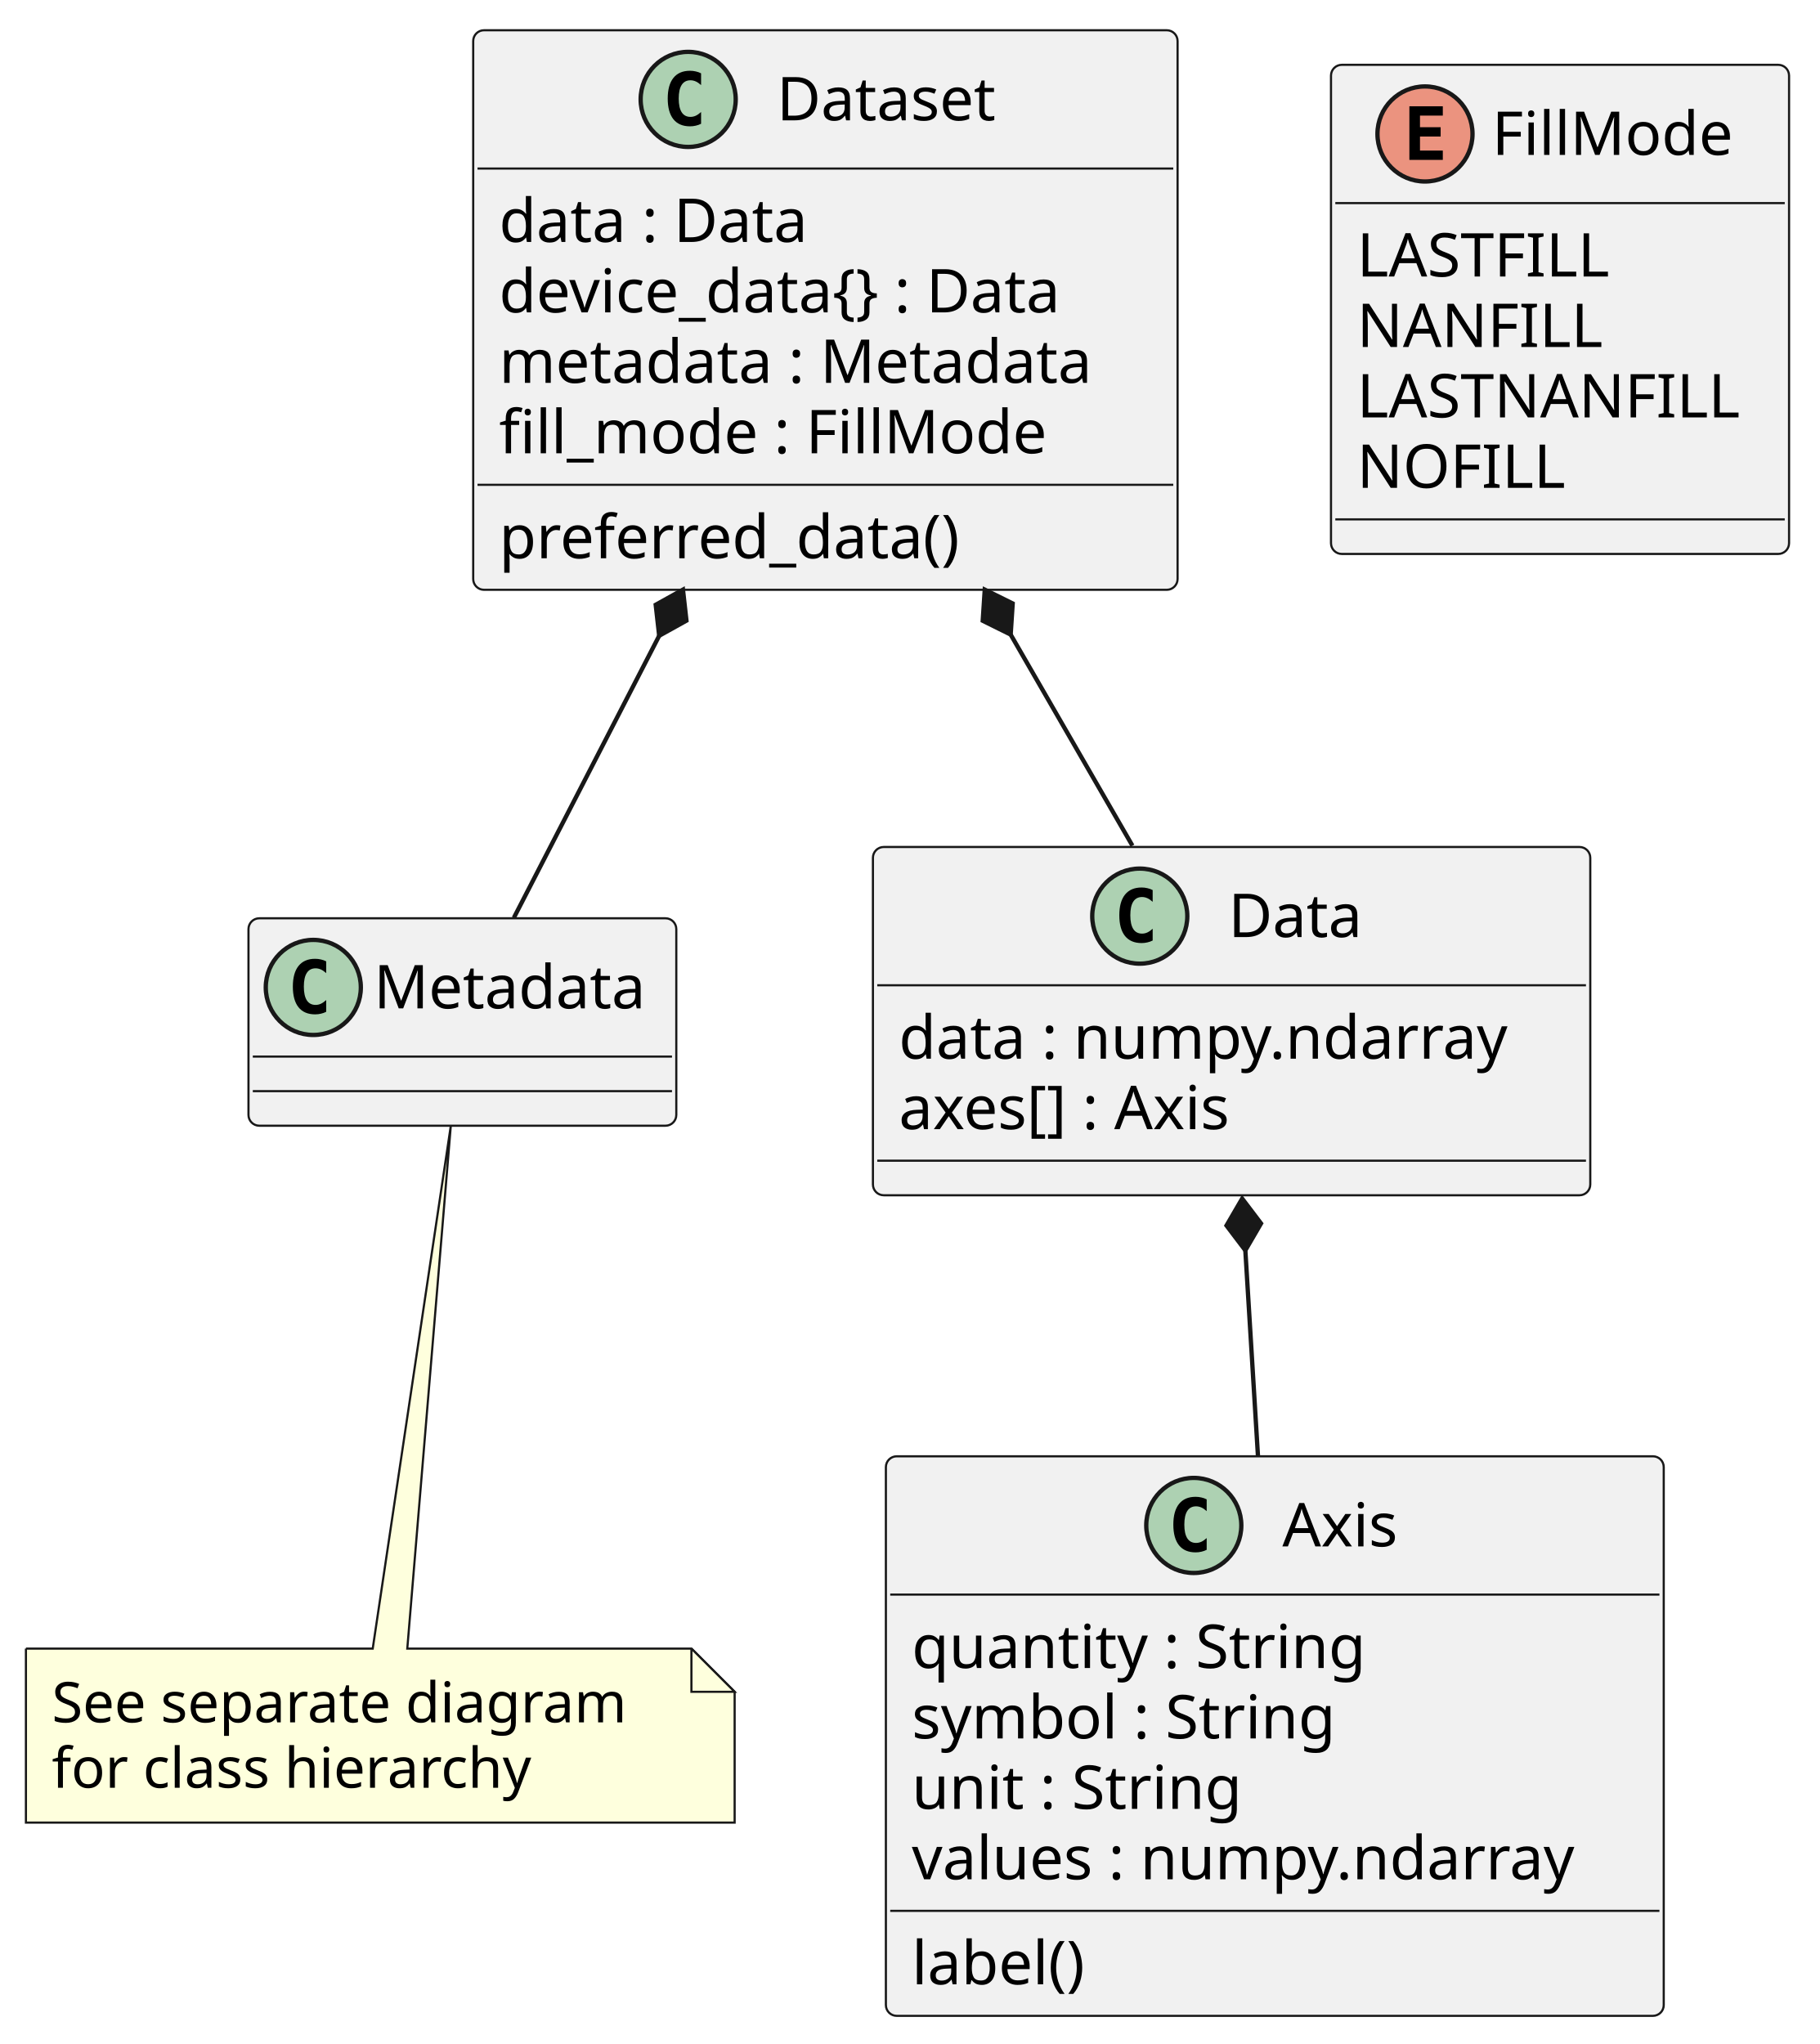
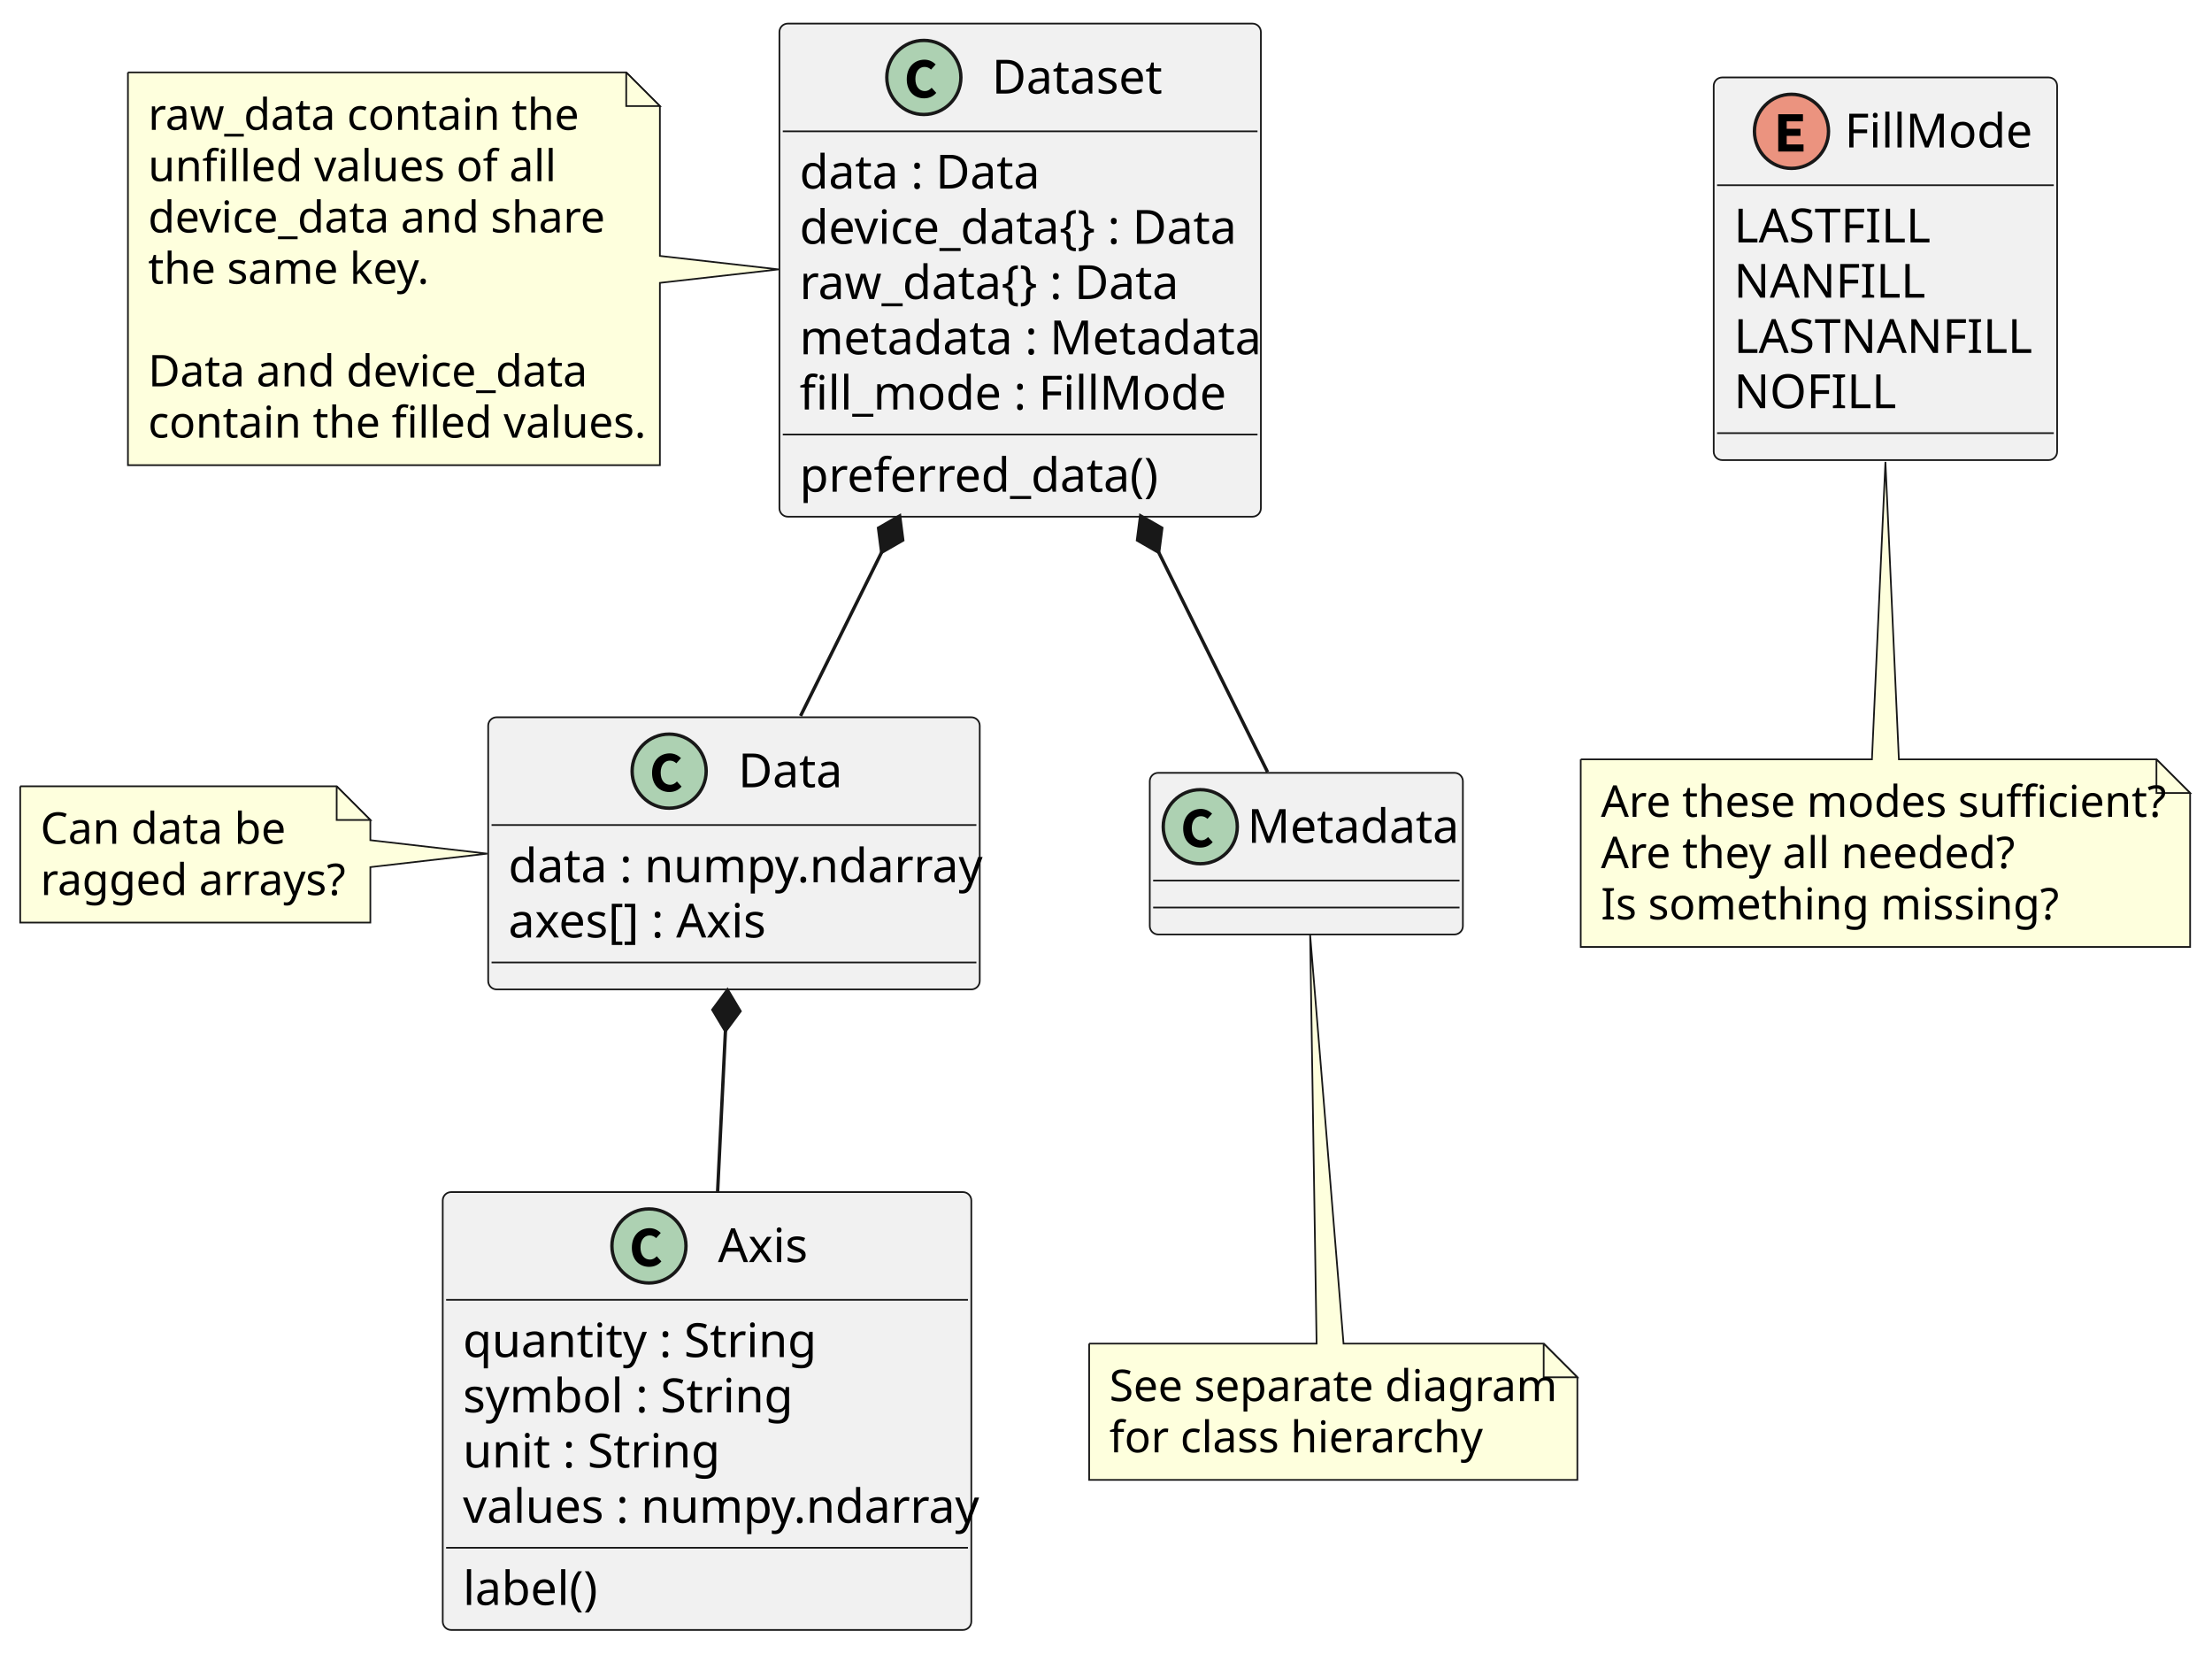
- <svg xmlns="http://www.w3.org/2000/svg" contentStyleType="text/css" height="473px" preserveAspectRatio="none" style="width:421px;height:473px;background:#FFFFFF;" version="1.1" viewBox="0 0 421 473" width="421px" zoomAndPan="magnify">
+ <svg xmlns="http://www.w3.org/2000/svg" contentStyleType="text/css" height="491px" preserveAspectRatio="none" style="width:657px;height:491px;background:#FFFFFF;" version="1.1" viewBox="0 0 657 491" width="657px" zoomAndPan="magnify">
  <defs />
  <g>
    <g id="elem_Dataset">
-       <rect codeLine="3" fill="#F1F1F1" height="129.484" id="Dataset" rx="2.5" ry="2.5" style="stroke:#181818;stroke-width:0.5;" width="163" x="109.5" y="7" />
-       <ellipse cx="159.25" cy="23" fill="#ADD1B2" rx="11" ry="11" style="stroke:#181818;stroke-width:1.0;" />
-       <path d="M162.234,28.641 Q161.656,28.938 161.016,29.078 Q160.375,29.234 159.672,29.234 Q157.156,29.234 155.828,27.594 Q154.516,25.938 154.516,22.812 Q154.516,19.672 155.828,18.031 Q157.156,16.375 159.672,16.375 Q160.375,16.375 161.016,16.531 Q161.672,16.672 162.234,16.969 L162.234,19.688 Q161.594,19.109 161,18.844 Q160.406,18.578 159.781,18.578 Q158.438,18.578 157.75,19.641 Q157.062,20.703 157.062,22.812 Q157.062,24.906 157.75,25.984 Q158.438,27.047 159.781,27.047 Q160.406,27.047 161,26.781 Q161.594,26.5 162.234,25.922 L162.234,28.641 Z " fill="#000000" />
-       <text fill="#000000" font-family="sans-serif" font-size="14" lengthAdjust="spacing" textLength="55" x="179.75" y="27.847">Dataset</text>
-       <line style="stroke:#181818;stroke-width:0.5;" x1="110.5" x2="271.5" y1="39" y2="39" />
-       <text fill="#000000" font-family="sans-serif" font-size="14" lengthAdjust="spacing" textLength="79" x="115.5" y="55.995">data : Data</text>
-       <text fill="#000000" font-family="sans-serif" font-size="14" lengthAdjust="spacing" textLength="151" x="115.5" y="72.292">device_data{} : Data</text>
-       <text fill="#000000" font-family="sans-serif" font-size="14" lengthAdjust="spacing" textLength="149" x="115.5" y="88.589">metadata : Metadata</text>
-       <text fill="#000000" font-family="sans-serif" font-size="14" lengthAdjust="spacing" textLength="137" x="115.5" y="104.886">fill_mode : FillMode</text>
-       <line style="stroke:#181818;stroke-width:0.5;" x1="110.5" x2="271.5" y1="112.188" y2="112.188" />
-       <text fill="#000000" font-family="sans-serif" font-size="14" lengthAdjust="spacing" textLength="117" x="115.5" y="129.183">preferred_data()</text>
+       <rect codeLine="2" fill="#F1F1F1" height="146.438" id="Dataset" rx="2.5" ry="2.5" style="stroke:#181818;stroke-width:0.5;" width="143" x="231.5" y="7" />
+       <ellipse cx="274.4" cy="23" fill="#ADD1B2" rx="11" ry="11" style="stroke:#181818;stroke-width:1.0;" />
+       <path d="M274.447,29.203 C275.947,29.203 277.181,28.641 278.087,27.578 L276.712,26.062 C276.166,26.656 275.509,27.047 274.712,27.047 C273.041,27.047 271.884,25.719 271.884,23.438 C271.884,21.219 273.041,19.875 274.603,19.875 C275.416,19.875 276.009,20.188 276.541,20.672 L277.916,19.125 C277.166,18.391 276.009,17.719 274.603,17.719 C271.65,17.719 269.322,19.859 269.322,23.531 C269.322,27.25 271.697,29.203 274.447,29.203 Z " fill="#000000" />
+       <text fill="#000000" font-family="sans-serif" font-size="14" lengthAdjust="spacing" textLength="49" x="294.6" y="27.785">Dataset</text>
+       <line style="stroke:#181818;stroke-width:0.5;" x1="232.5" x2="373.5" y1="39" y2="39" />
+       <text fill="#000000" font-family="sans-serif" font-size="14" lengthAdjust="spacing" textLength="68" x="237.5" y="55.988">data : Data</text>
+       <text fill="#000000" font-family="sans-serif" font-size="14" lengthAdjust="spacing" textLength="123" x="237.5" y="72.394">device_data{} : Data</text>
+       <text fill="#000000" font-family="sans-serif" font-size="14" lengthAdjust="spacing" textLength="108" x="237.5" y="88.801">raw_data{} : Data</text>
+       <text fill="#000000" font-family="sans-serif" font-size="14" lengthAdjust="spacing" textLength="131" x="237.5" y="105.207">metadata : Metadata</text>
+       <text fill="#000000" font-family="sans-serif" font-size="14" lengthAdjust="spacing" textLength="116" x="237.5" y="121.613">fill_mode : FillMode</text>
+       <line style="stroke:#181818;stroke-width:0.5;" x1="232.5" x2="373.5" y1="129.031" y2="129.031" />
+       <text fill="#000000" font-family="sans-serif" font-size="14" lengthAdjust="spacing" textLength="102" x="237.5" y="146.019">preferred_data()</text>
+     </g>
+     <g id="elem_GMN3">
+       <path d="M38,21.5 L38,138.141 A0,0 0 0 0 38,138.141 L196,138.141 A0,0 0 0 0 196,138.141 L196,84 L231.24,80 L196,76 L196,31.5 L186,21.5 L38,21.5 A0,0 0 0 0 38,21.5 " fill="#FEFFDD" style="stroke:#181818;stroke-width:0.5;" />
+       <path d="M186,21.5 L186,31.5 L196,31.5 L186,21.5 " fill="#FEFFDD" style="stroke:#181818;stroke-width:0.5;" />
+       <text fill="#000000" font-family="sans-serif" font-size="13" lengthAdjust="spacing" textLength="118" x="44" y="38.56">raw_data contain the</text>
+       <text fill="#000000" font-family="sans-serif" font-size="13" lengthAdjust="spacing" textLength="113" x="44" y="53.795">unfilled values of all</text>
+       <text fill="#000000" font-family="sans-serif" font-size="13" lengthAdjust="spacing" textLength="127" x="44" y="69.029">device_data and share</text>
+       <text fill="#000000" font-family="sans-serif" font-size="13" lengthAdjust="spacing" textLength="79" x="44" y="84.264">the same key.</text>
+       <text fill="#000000" font-family="sans-serif" font-size="13" lengthAdjust="spacing" textLength="3" x="44" y="99.498"> </text>
+       <text fill="#000000" font-family="sans-serif" font-size="13" lengthAdjust="spacing" textLength="122" x="44" y="114.732">Data and device_data</text>
+       <text fill="#000000" font-family="sans-serif" font-size="13" lengthAdjust="spacing" textLength="137" x="44" y="129.967">contain the filled values.</text>
    </g>
    <g id="elem_FillMode">
-       <rect codeLine="12" fill="#F1F1F1" height="113.188" id="FillMode" rx="2.5" ry="2.5" style="stroke:#181818;stroke-width:0.5;" width="106" x="308" y="15" />
-       <ellipse cx="329.75" cy="31" fill="#EB937F" rx="11" ry="11" style="stroke:#181818;stroke-width:1.0;" />
-       <path d="M333.875,37 L326.141,37 L326.141,24.594 L333.875,24.594 L333.875,26.75 L328.594,26.75 L328.594,29.438 L333.375,29.438 L333.375,31.594 L328.594,31.594 L328.594,34.844 L333.875,34.844 L333.875,37 Z " fill="#000000" />
-       <text fill="#000000" font-family="sans-serif" font-size="14" lengthAdjust="spacing" textLength="59" x="345.25" y="35.847">FillMode</text>
-       <line style="stroke:#181818;stroke-width:0.5;" x1="309" x2="413" y1="47" y2="47" />
-       <text fill="#000000" font-family="sans-serif" font-size="14" lengthAdjust="spacing" textLength="64" x="314" y="63.995">LASTFILL</text>
-       <text fill="#000000" font-family="sans-serif" font-size="14" lengthAdjust="spacing" textLength="58" x="314" y="80.292">NANFILL</text>
-       <text fill="#000000" font-family="sans-serif" font-size="14" lengthAdjust="spacing" textLength="94" x="314" y="96.589">LASTNANFILL</text>
-       <text fill="#000000" font-family="sans-serif" font-size="14" lengthAdjust="spacing" textLength="49" x="314" y="112.886">NOFILL</text>
-       <line style="stroke:#181818;stroke-width:0.5;" x1="309" x2="413" y1="120.188" y2="120.188" />
+       <rect codeLine="13" fill="#F1F1F1" height="113.625" id="FillMode" rx="2.5" ry="2.5" style="stroke:#181818;stroke-width:0.5;" width="102" x="509" y="23" />
+       <ellipse cx="532.1" cy="39" fill="#EB937F" rx="11" ry="11" style="stroke:#181818;stroke-width:1.0;" />
+       <path d="M528.163,45 L535.678,45 L535.678,42.891 L530.678,42.891 L530.678,40.344 L534.772,40.344 L534.772,38.25 L530.678,38.25 L530.678,36.031 L535.506,36.031 L535.506,33.922 L528.163,33.922 L528.163,45 Z " fill="#000000" />
+       <text fill="#000000" font-family="sans-serif" font-size="14" lengthAdjust="spacing" textLength="52" x="547.9" y="43.785">FillMode</text>
+       <line style="stroke:#181818;stroke-width:0.5;" x1="510" x2="610" y1="55" y2="55" />
+       <text fill="#000000" font-family="sans-serif" font-size="14" lengthAdjust="spacing" textLength="61" x="515" y="71.988">LASTFILL</text>
+       <text fill="#000000" font-family="sans-serif" font-size="14" lengthAdjust="spacing" textLength="57" x="515" y="88.394">NANFILL</text>
+       <text fill="#000000" font-family="sans-serif" font-size="14" lengthAdjust="spacing" textLength="90" x="515" y="104.801">LASTNANFILL</text>
+       <text fill="#000000" font-family="sans-serif" font-size="14" lengthAdjust="spacing" textLength="48" x="515" y="121.207">NOFILL</text>
+       <line style="stroke:#181818;stroke-width:0.5;" x1="510" x2="610" y1="128.625" y2="128.625" />
+     </g>
+     <g id="elem_GMN7">
+       <path d="M469.5,225.5 L469.5,281.203 A0,0 0 0 0 469.5,281.203 L650.5,281.203 A0,0 0 0 0 650.5,281.203 L650.5,235.5 L640.5,225.5 L564,225.5 L560,137.16 L556,225.5 L469.5,225.5 A0,0 0 0 0 469.5,225.5 " fill="#FEFFDD" style="stroke:#181818;stroke-width:0.5;" />
+       <path d="M640.5,225.5 L640.5,235.5 L650.5,235.5 L640.5,225.5 " fill="#FEFFDD" style="stroke:#181818;stroke-width:0.5;" />
+       <text fill="#000000" font-family="sans-serif" font-size="13" lengthAdjust="spacing" textLength="160" x="475.5" y="242.56">Are these modes sufficient?</text>
+       <text fill="#000000" font-family="sans-serif" font-size="13" lengthAdjust="spacing" textLength="113" x="475.5" y="257.795">Are they all needed?</text>
+       <text fill="#000000" font-family="sans-serif" font-size="13" lengthAdjust="spacing" textLength="128" x="475.5" y="273.029">Is something missing?</text>
    </g>
    <g id="elem_Metadata">
-       <rect codeLine="19" fill="#F1F1F1" height="48" id="Metadata" rx="2.5" ry="2.5" style="stroke:#181818;stroke-width:0.5;" width="99" x="57.5" y="212.5" />
-       <ellipse cx="72.5" cy="228.5" fill="#ADD1B2" rx="11" ry="11" style="stroke:#181818;stroke-width:1.0;" />
-       <path d="M75.484,234.141 Q74.906,234.438 74.266,234.578 Q73.625,234.734 72.922,234.734 Q70.406,234.734 69.078,233.094 Q67.766,231.438 67.766,228.312 Q67.766,225.172 69.078,223.531 Q70.406,221.875 72.922,221.875 Q73.625,221.875 74.266,222.031 Q74.922,222.172 75.484,222.469 L75.484,225.188 Q74.844,224.609 74.25,224.344 Q73.656,224.078 73.031,224.078 Q71.688,224.078 71,225.141 Q70.312,226.203 70.312,228.312 Q70.312,230.406 71,231.484 Q71.688,232.547 73.031,232.547 Q73.656,232.547 74.25,232.281 Q74.844,232 75.484,231.422 L75.484,234.141 Z " fill="#000000" />
-       <text fill="#000000" font-family="sans-serif" font-size="14" lengthAdjust="spacing" textLength="67" x="86.5" y="233.347">Metadata</text>
-       <line style="stroke:#181818;stroke-width:0.5;" x1="58.5" x2="155.5" y1="244.5" y2="244.5" />
-       <line style="stroke:#181818;stroke-width:0.5;" x1="58.5" x2="155.5" y1="252.5" y2="252.5" />
+       <rect codeLine="21" fill="#F1F1F1" height="48" id="Metadata" rx="2.5" ry="2.5" style="stroke:#181818;stroke-width:0.5;" width="93" x="341.5" y="229.5" />
+       <ellipse cx="356.5" cy="245.5" fill="#ADD1B2" rx="11" ry="11" style="stroke:#181818;stroke-width:1.0;" />
+       <path d="M356.547,251.703 C358.047,251.703 359.281,251.141 360.188,250.078 L358.812,248.562 C358.266,249.156 357.609,249.547 356.812,249.547 C355.141,249.547 353.984,248.219 353.984,245.938 C353.984,243.719 355.141,242.375 356.703,242.375 C357.516,242.375 358.109,242.688 358.641,243.172 L360.016,241.625 C359.266,240.891 358.109,240.219 356.703,240.219 C353.75,240.219 351.422,242.359 351.422,246.031 C351.422,249.75 353.797,251.703 356.547,251.703 Z " fill="#000000" />
+       <text fill="#000000" font-family="sans-serif" font-size="14" lengthAdjust="spacing" textLength="61" x="370.5" y="250.285">Metadata</text>
+       <line style="stroke:#181818;stroke-width:0.5;" x1="342.5" x2="433.5" y1="261.5" y2="261.5" />
+       <line style="stroke:#181818;stroke-width:0.5;" x1="342.5" x2="433.5" y1="269.5" y2="269.5" />
    </g>
-     <g id="elem_GMN5">
-       <path d="M6,381.5 L6,421.766 A0,0 0 0 0 6,421.766 L170,421.766 A0,0 0 0 0 170,421.766 L170,391.5 L160,381.5 L94.25,381.5 L104.32,260.51 L86.25,381.5 L6,381.5 A0,0 0 0 0 6,381.5 " fill="#FEFFDD" style="stroke:#181818;stroke-width:0.5;" />
-       <path d="M160,381.5 L160,391.5 L170,391.5 L160,381.5 " fill="#FEFFDD" style="stroke:#181818;stroke-width:0.5;" />
-       <text fill="#000000" font-family="sans-serif" font-size="13" lengthAdjust="spacing" textLength="143" x="12" y="398.567">See separate diagram</text>
-       <text fill="#000000" font-family="sans-serif" font-size="13" lengthAdjust="spacing" textLength="120" x="12" y="413.7">for class hierarchy</text>
+     <g id="elem_GMN11">
+       <path d="M323.5,399 L323.5,439.469 A0,0 0 0 0 323.5,439.469 L468.5,439.469 A0,0 0 0 0 468.5,439.469 L468.5,409 L458.5,399 L399.05,399 L389.13,277.58 L391.05,399 L323.5,399 A0,0 0 0 0 323.5,399 " fill="#FEFFDD" style="stroke:#181818;stroke-width:0.5;" />
+       <path d="M458.5,399 L458.5,409 L468.5,409 L458.5,399 " fill="#FEFFDD" style="stroke:#181818;stroke-width:0.5;" />
+       <text fill="#000000" font-family="sans-serif" font-size="13" lengthAdjust="spacing" textLength="124" x="329.5" y="416.06">See separate diagram</text>
+       <text fill="#000000" font-family="sans-serif" font-size="13" lengthAdjust="spacing" textLength="105" x="329.5" y="431.295">for class hierarchy</text>
    </g>
    <g id="elem_Data">
-       <rect codeLine="23" fill="#F1F1F1" height="80.594" id="Data" rx="2.5" ry="2.5" style="stroke:#181818;stroke-width:0.5;" width="166" x="202" y="196" />
-       <ellipse cx="263.75" cy="212" fill="#ADD1B2" rx="11" ry="11" style="stroke:#181818;stroke-width:1.0;" />
-       <path d="M266.734,217.641 Q266.156,217.938 265.516,218.078 Q264.875,218.234 264.172,218.234 Q261.656,218.234 260.328,216.594 Q259.016,214.938 259.016,211.812 Q259.016,208.672 260.328,207.031 Q261.656,205.375 264.172,205.375 Q264.875,205.375 265.516,205.531 Q266.172,205.672 266.734,205.969 L266.734,208.688 Q266.094,208.109 265.5,207.844 Q264.906,207.578 264.281,207.578 Q262.938,207.578 262.25,208.641 Q261.562,209.703 261.562,211.812 Q261.562,213.906 262.25,214.984 Q262.938,216.047 264.281,216.047 Q264.906,216.047 265.5,215.781 Q266.094,215.5 266.734,214.922 L266.734,217.641 Z " fill="#000000" />
-       <text fill="#000000" font-family="sans-serif" font-size="14" lengthAdjust="spacing" textLength="34" x="284.25" y="216.847">Data</text>
-       <line style="stroke:#181818;stroke-width:0.5;" x1="203" x2="367" y1="228" y2="228" />
-       <text fill="#000000" font-family="sans-serif" font-size="14" lengthAdjust="spacing" textLength="154" x="208" y="244.995">data : numpy.ndarray</text>
-       <text fill="#000000" font-family="sans-serif" font-size="14" lengthAdjust="spacing" textLength="85" x="208" y="261.292">axes[] : Axis</text>
-       <line style="stroke:#181818;stroke-width:0.5;" x1="203" x2="367" y1="268.594" y2="268.594" />
+       <rect codeLine="25" fill="#F1F1F1" height="80.812" id="Data" rx="2.5" ry="2.5" style="stroke:#181818;stroke-width:0.5;" width="146" x="145" y="213" />
+       <ellipse cx="198.75" cy="229" fill="#ADD1B2" rx="11" ry="11" style="stroke:#181818;stroke-width:1.0;" />
+       <path d="M198.797,235.203 C200.297,235.203 201.531,234.641 202.438,233.578 L201.062,232.062 C200.516,232.656 199.859,233.047 199.062,233.047 C197.391,233.047 196.234,231.719 196.234,229.438 C196.234,227.219 197.391,225.875 198.953,225.875 C199.766,225.875 200.359,226.188 200.891,226.672 L202.266,225.125 C201.516,224.391 200.359,223.719 198.953,223.719 C196,223.719 193.672,225.859 193.672,229.531 C193.672,233.25 196.047,235.203 198.797,235.203 Z " fill="#000000" />
+       <text fill="#000000" font-family="sans-serif" font-size="14" lengthAdjust="spacing" textLength="30" x="219.25" y="233.785">Data</text>
+       <line style="stroke:#181818;stroke-width:0.5;" x1="146" x2="290" y1="245" y2="245" />
+       <text fill="#000000" font-family="sans-serif" font-size="14" lengthAdjust="spacing" textLength="134" x="151" y="261.988">data : numpy.ndarray</text>
+       <text fill="#000000" font-family="sans-serif" font-size="14" lengthAdjust="spacing" textLength="72" x="151" y="278.394">axes[] : Axis</text>
+       <line style="stroke:#181818;stroke-width:0.5;" x1="146" x2="290" y1="285.812" y2="285.812" />
+     </g>
+     <g id="elem_GMN15">
+       <path d="M6,233.5 L6,273.969 A0,0 0 0 0 6,273.969 L110,273.969 A0,0 0 0 0 110,273.969 L110,257.5 L144.72,253.5 L110,249.5 L110,243.5 L100,233.5 L6,233.5 A0,0 0 0 0 6,233.5 " fill="#FEFFDD" style="stroke:#181818;stroke-width:0.5;" />
+       <path d="M100,233.5 L100,243.5 L110,243.5 L100,233.5 " fill="#FEFFDD" style="stroke:#181818;stroke-width:0.5;" />
+       <text fill="#000000" font-family="sans-serif" font-size="13" lengthAdjust="spacing" textLength="67" x="12" y="250.56">Can data be</text>
+       <text fill="#000000" font-family="sans-serif" font-size="13" lengthAdjust="spacing" textLength="83" x="12" y="265.795">ragged arrays?</text>
    </g>
    <g id="elem_Axis">
-       <rect codeLine="28" fill="#F1F1F1" height="129.484" id="Axis" rx="2.5" ry="2.5" style="stroke:#181818;stroke-width:0.5;" width="180" x="205" y="337" />
-       <ellipse cx="276.25" cy="353" fill="#ADD1B2" rx="11" ry="11" style="stroke:#181818;stroke-width:1.0;" />
-       <path d="M279.234,358.641 Q278.656,358.938 278.016,359.078 Q277.375,359.234 276.672,359.234 Q274.156,359.234 272.828,357.594 Q271.516,355.938 271.516,352.812 Q271.516,349.672 272.828,348.031 Q274.156,346.375 276.672,346.375 Q277.375,346.375 278.016,346.531 Q278.672,346.672 279.234,346.969 L279.234,349.688 Q278.594,349.109 278,348.844 Q277.406,348.578 276.781,348.578 Q275.438,348.578 274.75,349.641 Q274.062,350.703 274.062,352.812 Q274.062,354.906 274.75,355.984 Q275.438,357.047 276.781,357.047 Q277.406,357.047 278,356.781 Q278.594,356.5 279.234,355.922 L279.234,358.641 Z " fill="#000000" />
-       <text fill="#000000" font-family="sans-serif" font-size="14" lengthAdjust="spacing" textLength="29" x="296.75" y="357.847">Axis</text>
-       <line style="stroke:#181818;stroke-width:0.5;" x1="206" x2="384" y1="369" y2="369" />
-       <text fill="#000000" font-family="sans-serif" font-size="14" lengthAdjust="spacing" textLength="113" x="211" y="385.995">quantity : String</text>
-       <text fill="#000000" font-family="sans-serif" font-size="14" lengthAdjust="spacing" textLength="106" x="211" y="402.292">symbol : String</text>
-       <text fill="#000000" font-family="sans-serif" font-size="14" lengthAdjust="spacing" textLength="82" x="211" y="418.589">unit : String</text>
-       <text fill="#000000" font-family="sans-serif" font-size="14" lengthAdjust="spacing" textLength="168" x="211" y="434.886">values : numpy.ndarray</text>
-       <line style="stroke:#181818;stroke-width:0.5;" x1="206" x2="384" y1="442.188" y2="442.188" />
-       <text fill="#000000" font-family="sans-serif" font-size="14" lengthAdjust="spacing" textLength="45" x="211" y="459.183">label()</text>
+       <rect codeLine="31" fill="#F1F1F1" height="130.031" id="Axis" rx="2.5" ry="2.5" style="stroke:#181818;stroke-width:0.5;" width="157" x="131.5" y="354" />
+       <ellipse cx="192.75" cy="370" fill="#ADD1B2" rx="11" ry="11" style="stroke:#181818;stroke-width:1.0;" />
+       <path d="M192.797,376.203 C194.297,376.203 195.531,375.641 196.438,374.578 L195.062,373.062 C194.516,373.656 193.859,374.047 193.062,374.047 C191.391,374.047 190.234,372.719 190.234,370.438 C190.234,368.219 191.391,366.875 192.953,366.875 C193.766,366.875 194.359,367.188 194.891,367.672 L196.266,366.125 C195.516,365.391 194.359,364.719 192.953,364.719 C190,364.719 187.672,366.859 187.672,370.531 C187.672,374.25 190.047,376.203 192.797,376.203 Z " fill="#000000" />
+       <text fill="#000000" font-family="sans-serif" font-size="14" lengthAdjust="spacing" textLength="26" x="213.25" y="374.785">Axis</text>
+       <line style="stroke:#181818;stroke-width:0.5;" x1="132.5" x2="287.5" y1="386" y2="386" />
+       <text fill="#000000" font-family="sans-serif" font-size="14" lengthAdjust="spacing" textLength="98" x="137.5" y="402.988">quantity : String</text>
+       <text fill="#000000" font-family="sans-serif" font-size="14" lengthAdjust="spacing" textLength="91" x="137.5" y="419.394">symbol : String</text>
+       <text fill="#000000" font-family="sans-serif" font-size="14" lengthAdjust="spacing" textLength="70" x="137.5" y="435.801">unit : String</text>
+       <text fill="#000000" font-family="sans-serif" font-size="14" lengthAdjust="spacing" textLength="145" x="137.5" y="452.207">values : numpy.ndarray</text>
+       <line style="stroke:#181818;stroke-width:0.5;" x1="132.5" x2="287.5" y1="459.625" y2="459.625" />
+       <text fill="#000000" font-family="sans-serif" font-size="14" lengthAdjust="spacing" textLength="39" x="137.5" y="476.613">label()</text>
    </g>
    <g id="link_Dataset_Metadata">
-       <path codeLine="37" d="M152.543,147.117 C138.753,173.877 129.1,192.62 118.91,212.38 " fill="none" id="Dataset-backto-Metadata" style="stroke:#181818;stroke-width:1.0;" />
-       <polygon fill="#181818" points="158.04,136.45,151.736,139.951,152.543,147.117,158.847,143.616,158.04,136.45" style="stroke:#181818;stroke-width:1.0;" />
+       <path codeLine="40" d="M344.129,163.982 C357.649,191.262 366.77,209.67 376.49,229.27 " fill="none" id="Dataset-backto-Metadata" style="stroke:#181818;stroke-width:1.0;" />
+       <polygon fill="#181818" points="338.8,153.23,337.88,160.382,344.129,163.982,345.048,156.83,338.8,153.23" style="stroke:#181818;stroke-width:1.0;" />
    </g>
    <g id="link_Dataset_Data">
-       <path codeLine="38" d="M233.874,146.846 C245.394,166.826 251.78,177.89 262.05,195.7 " fill="none" id="Dataset-backto-Data" style="stroke:#181818;stroke-width:1.0;" />
-       <polygon fill="#181818" points="227.88,136.45,227.412,143.646,233.874,146.846,234.342,139.65,227.88,136.45" style="stroke:#181818;stroke-width:1.0;" />
+       <path codeLine="41" d="M261.874,163.983 C251.804,184.313 246.54,194.92 237.78,212.6 " fill="none" id="Dataset-backto-Data" style="stroke:#181818;stroke-width:1.0;" />
+       <polygon fill="#181818" points="267.2,153.23,260.952,156.831,261.874,163.983,268.121,160.382,267.2,153.23" style="stroke:#181818;stroke-width:1.0;" />
    </g>
    <g id="link_Data_Axis">
-       <path codeLine="39" d="M288.179,289.348 C289.269,307.258 289.87,316.85 291.1,336.91 " fill="none" id="Data-backto-Axis" style="stroke:#181818;stroke-width:1.0;" />
-       <polygon fill="#181818" points="287.45,277.37,283.822,283.602,288.179,289.348,291.807,283.116,287.45,277.37" style="stroke:#181818;stroke-width:1.0;" />
+       <path codeLine="42" d="M215.473,306.066 C214.593,324.026 214.12,333.73 213.14,353.92 " fill="none" id="Data-backto-Axis" style="stroke:#181818;stroke-width:1.0;" />
+       <polygon fill="#181818" points="216.06,294.08,211.771,299.877,215.473,306.066,219.762,300.269,216.06,294.08" style="stroke:#181818;stroke-width:1.0;" />
    </g>
  </g>
</svg>
